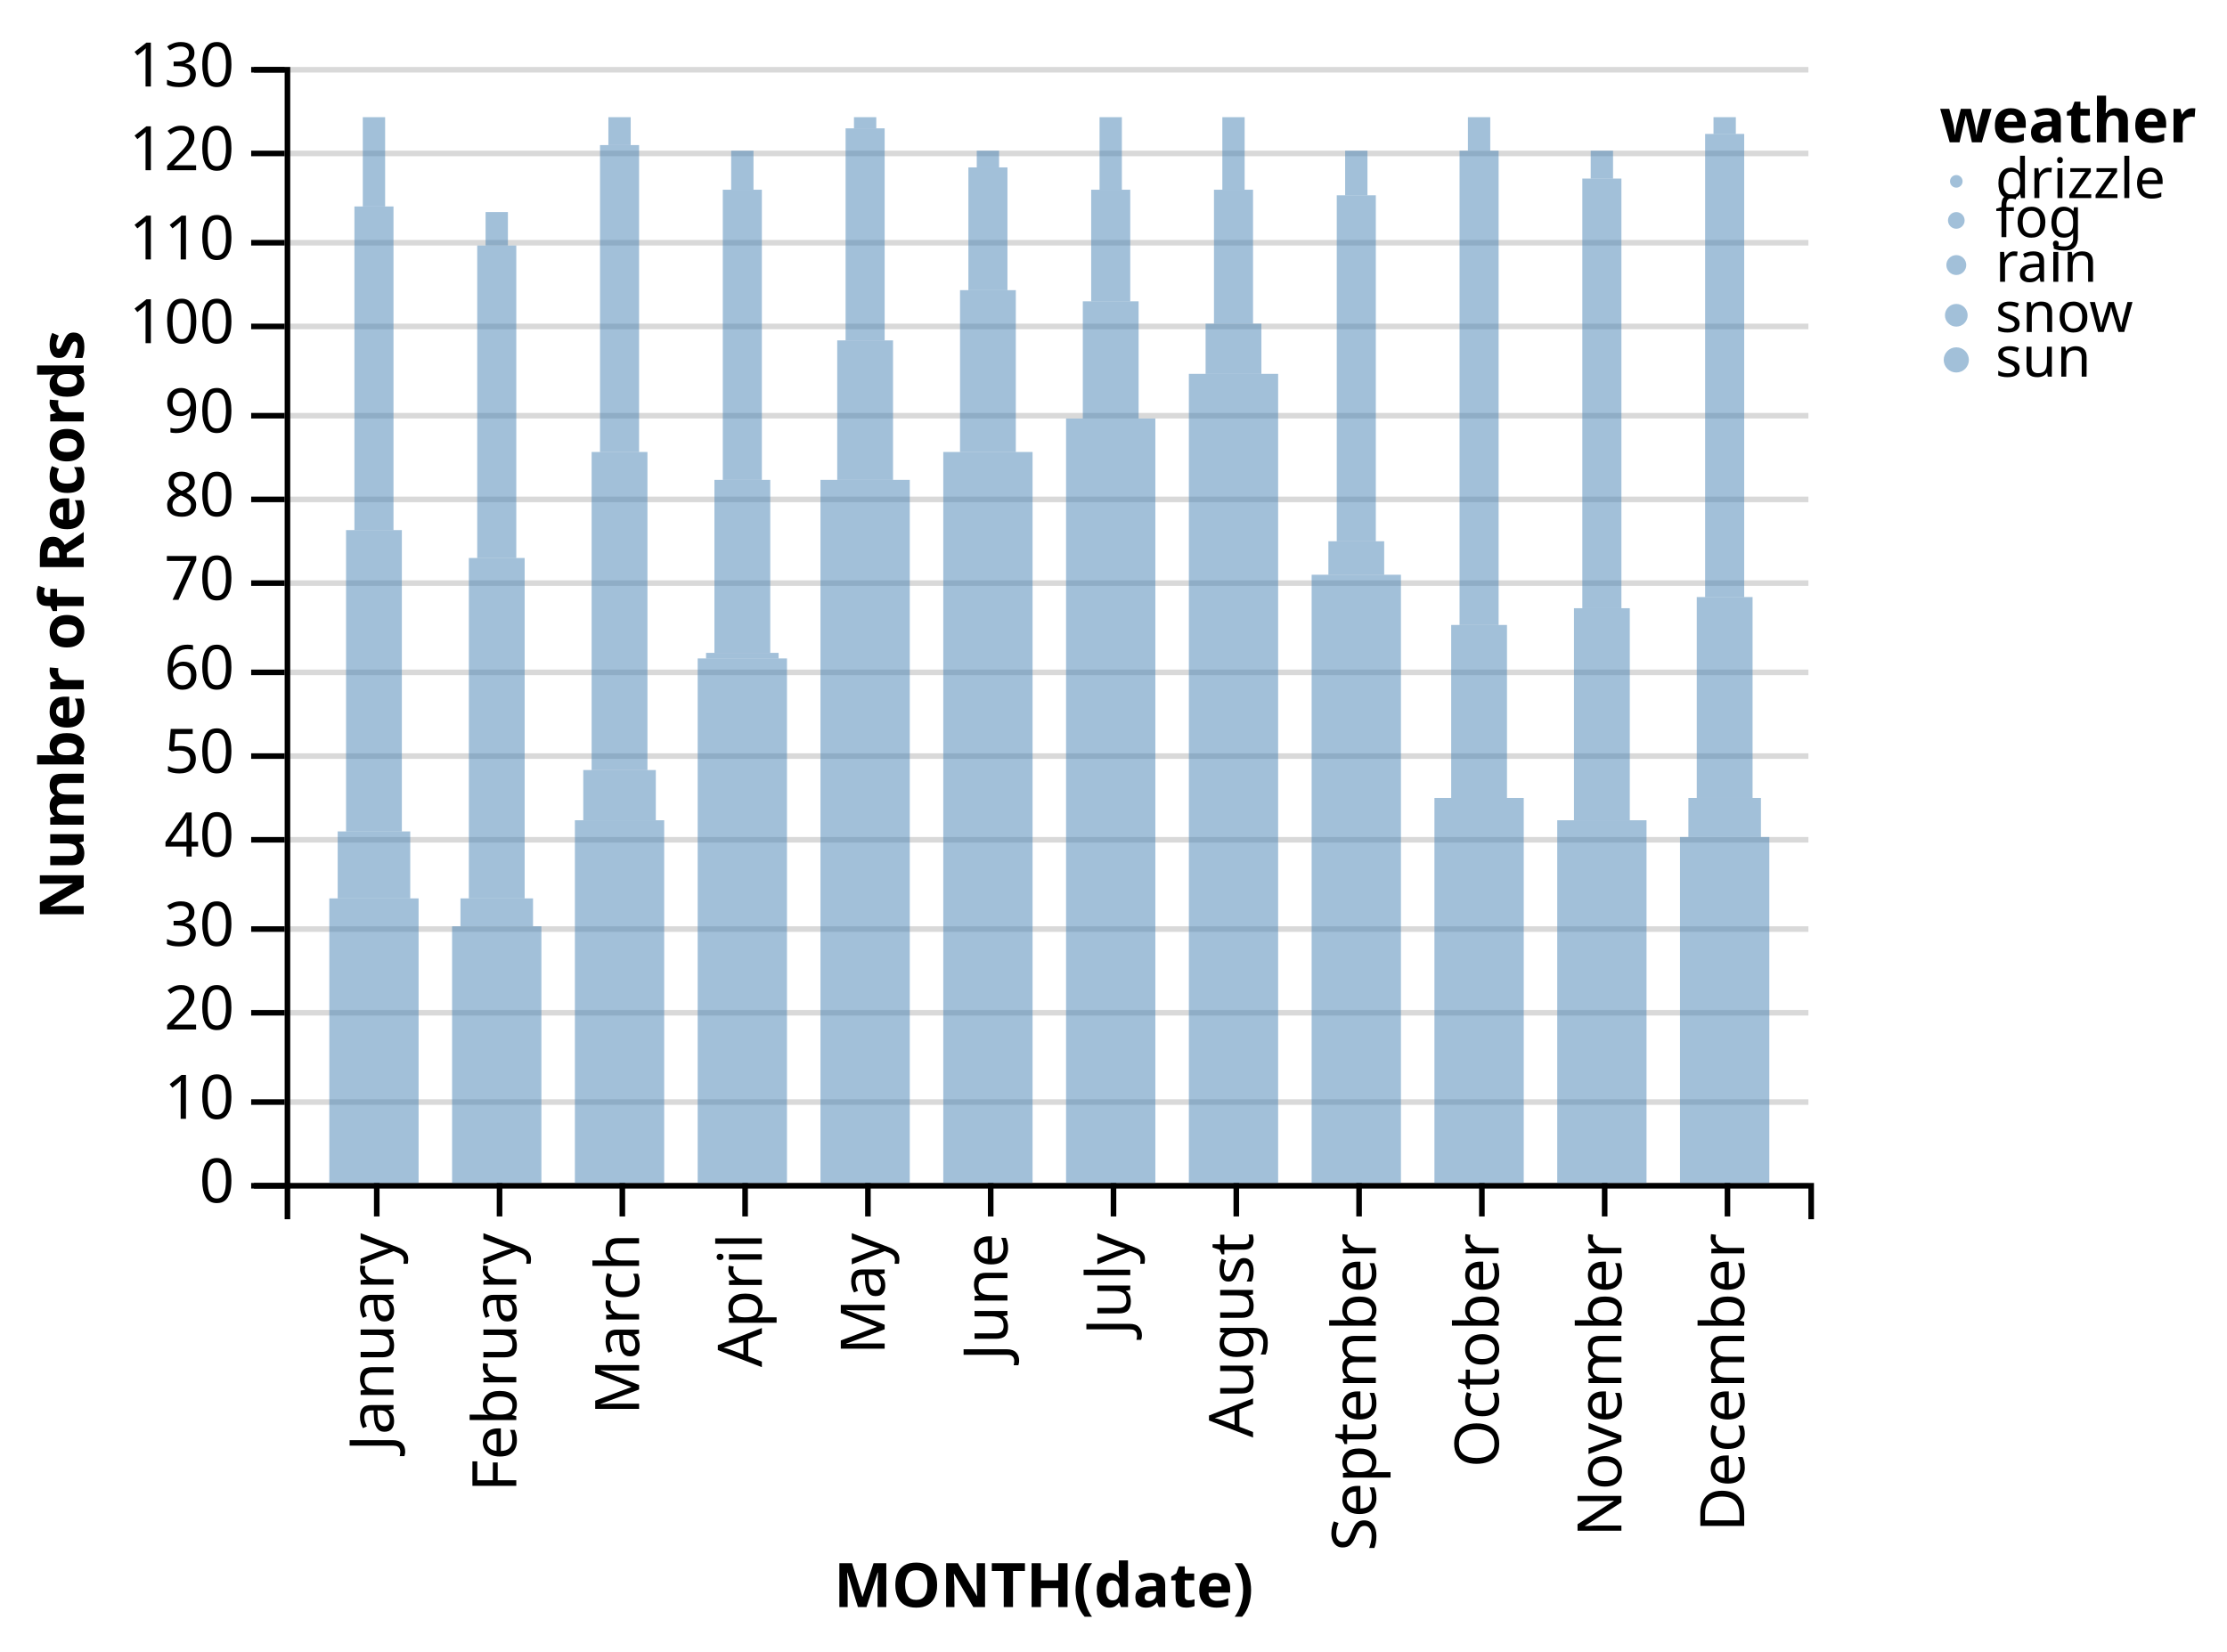
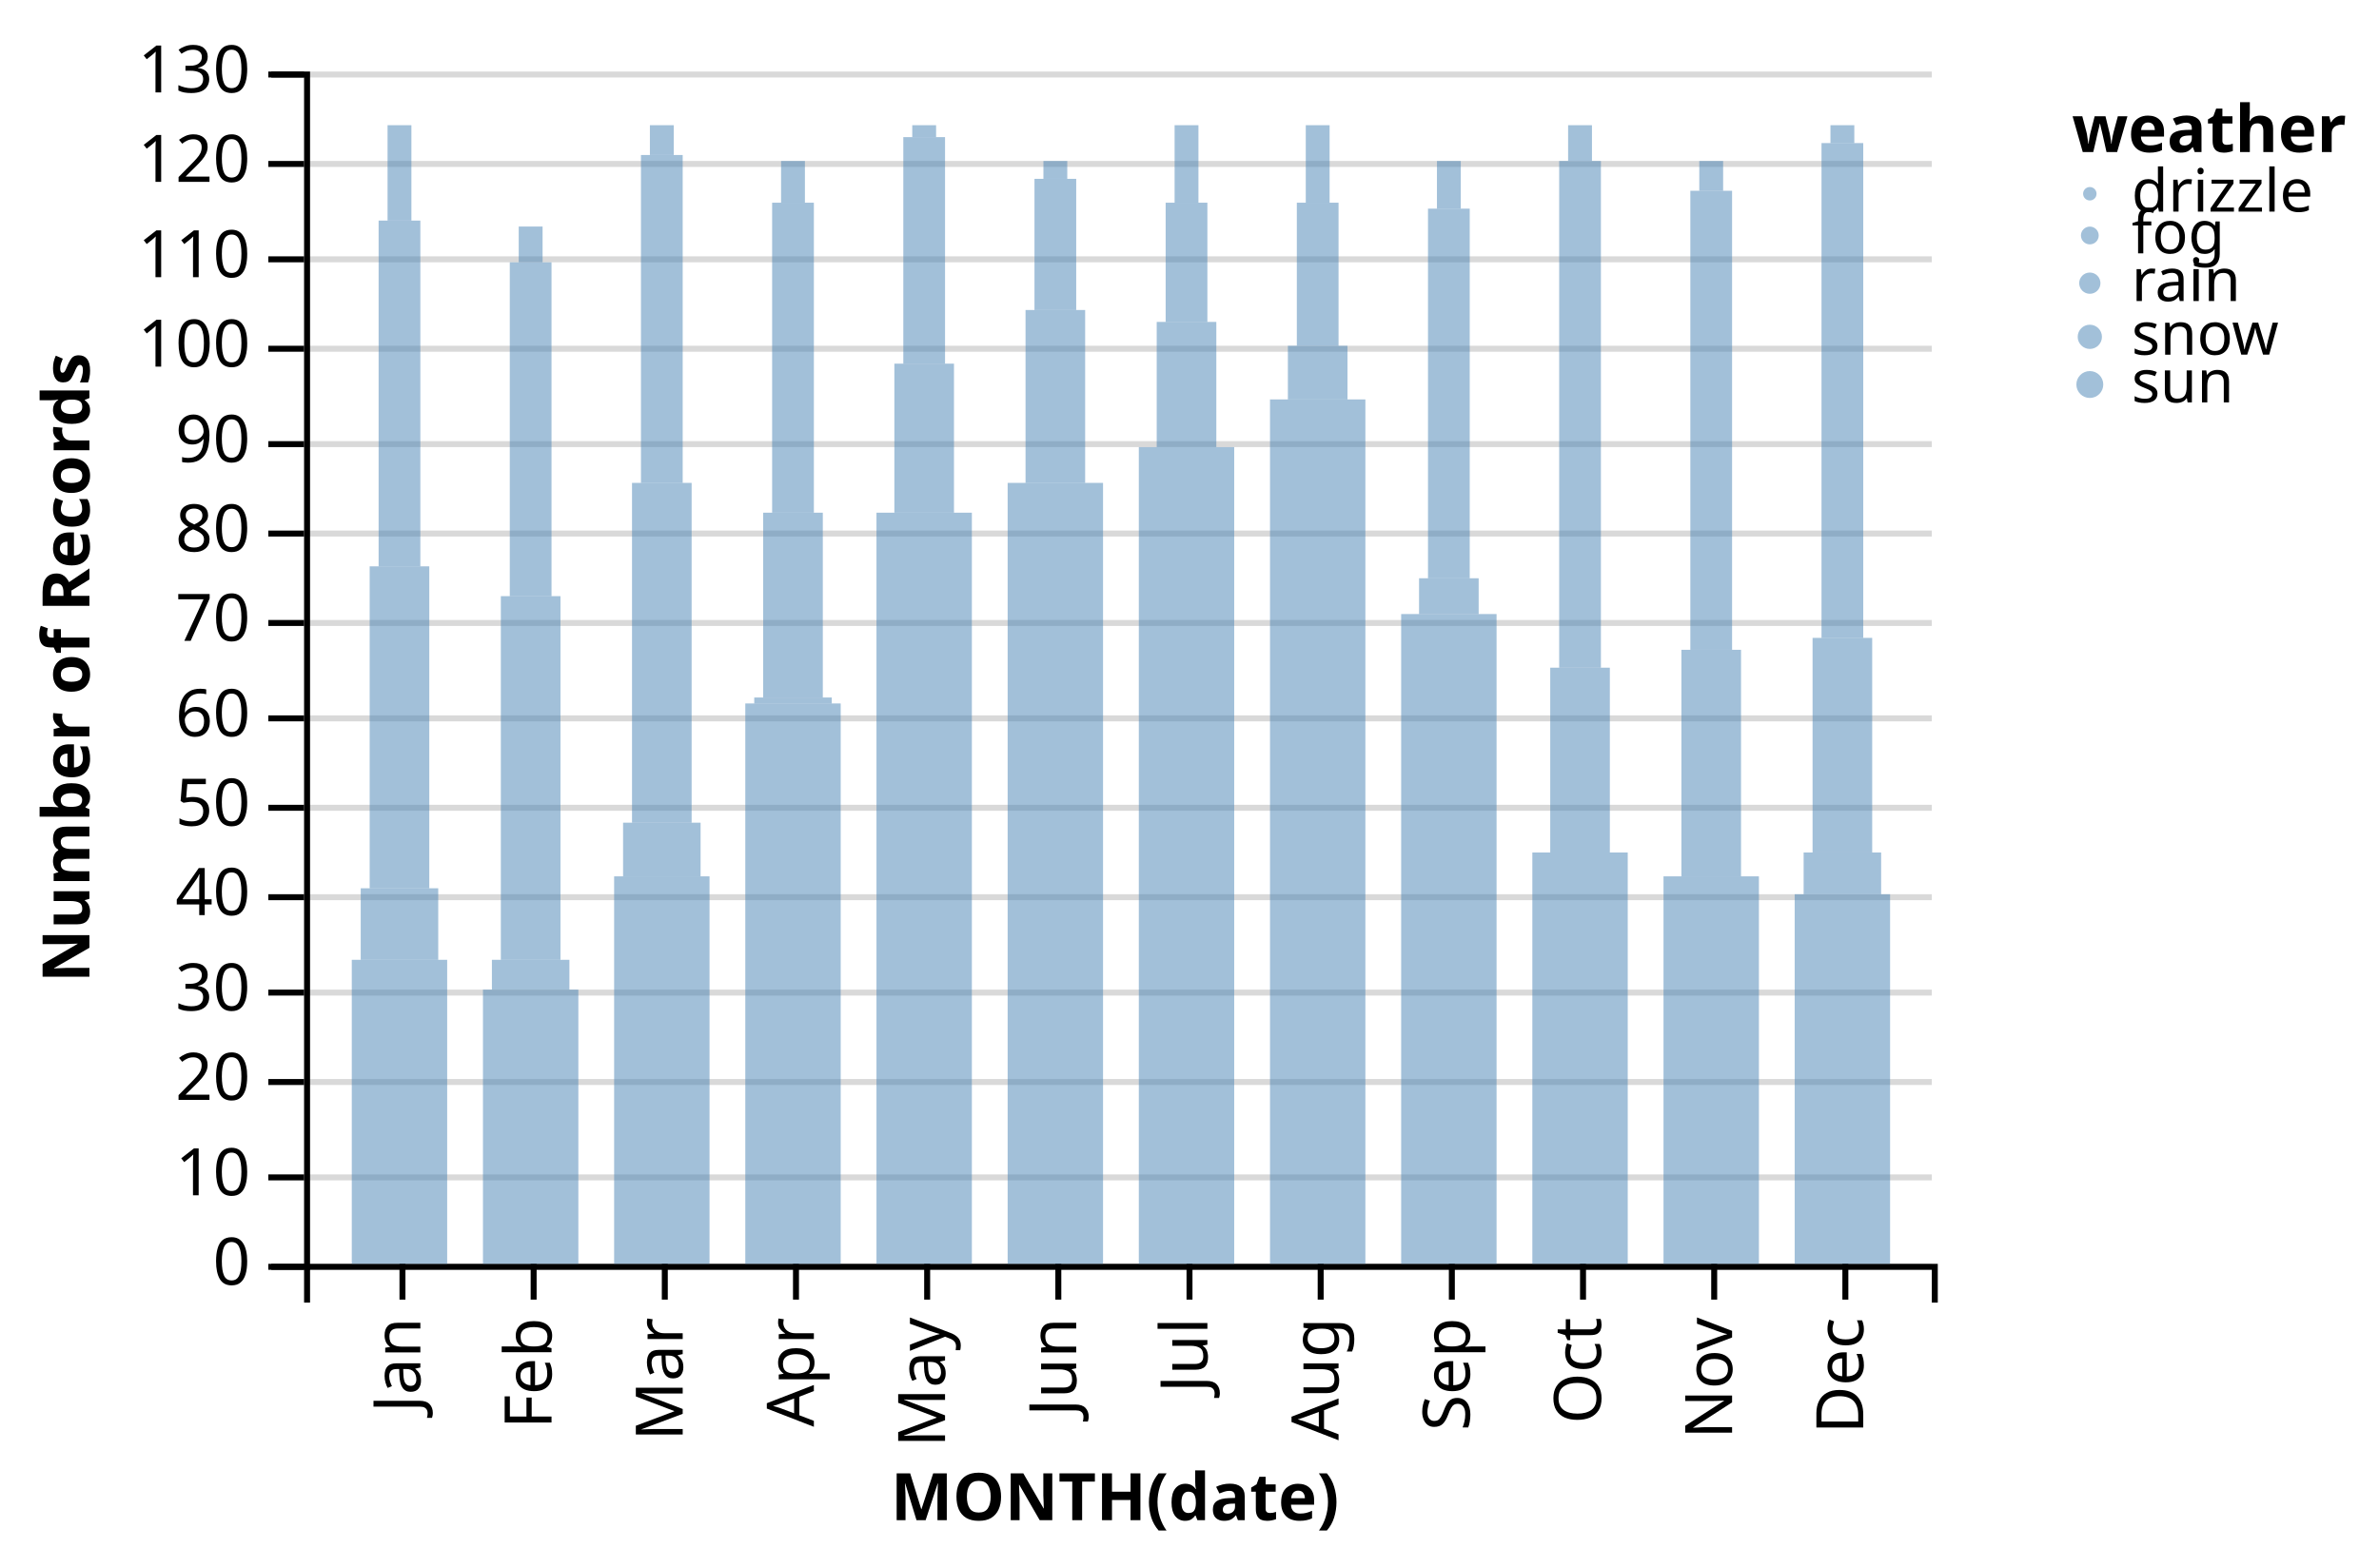
- <svg xmlns="http://www.w3.org/2000/svg" class="marks" width="399" height="296" version="1.1">
+ <svg xmlns="http://www.w3.org/2000/svg" class="marks" width="399" height="263" version="1.1">
  <g transform="translate(51,12)">
    <g class="mark-group">
      <g transform="translate(0,0)">
        <rect class="background" width="1" height="1" style="fill: none;" />
        <g class="mark-group root">
          <g transform="translate(0,0)">
            <rect class="background" width="273" height="200" style="fill: none;" />
            <g class="mark-group">
              <g transform="translate(0,200)">
                <rect class="background" width="0" height="0" style="pointer-events: none; fill: none;" />
                <g class="mark-rule" style="pointer-events: none;" />
                <g class="mark-rule" style="pointer-events: none;">
                  <line transform="translate(16.5,0)" x2="0" y2="6" style="fill: none; stroke: #000; stroke-width: 1; opacity: 1;" />
                  <line transform="translate(38.5,0)" x2="0" y2="6" style="fill: none; stroke: #000; stroke-width: 1; opacity: 1;" />
                  <line transform="translate(60.5,0)" x2="0" y2="6" style="fill: none; stroke: #000; stroke-width: 1; opacity: 1;" />
                  <line transform="translate(82.5,0)" x2="0" y2="6" style="fill: none; stroke: #000; stroke-width: 1; opacity: 1;" />
                  <line transform="translate(104.5,0)" x2="0" y2="6" style="fill: none; stroke: #000; stroke-width: 1; opacity: 1;" />
                  <line transform="translate(126.5,0)" x2="0" y2="6" style="fill: none; stroke: #000; stroke-width: 1; opacity: 1;" />
                  <line transform="translate(148.5,0)" x2="0" y2="6" style="fill: none; stroke: #000; stroke-width: 1; opacity: 1;" />
                  <line transform="translate(170.5,0)" x2="0" y2="6" style="fill: none; stroke: #000; stroke-width: 1; opacity: 1;" />
                  <line transform="translate(192.5,0)" x2="0" y2="6" style="fill: none; stroke: #000; stroke-width: 1; opacity: 1;" />
                  <line transform="translate(214.5,0)" x2="0" y2="6" style="fill: none; stroke: #000; stroke-width: 1; opacity: 1;" />
                  <line transform="translate(236.5,0)" x2="0" y2="6" style="fill: none; stroke: #000; stroke-width: 1; opacity: 1;" />
                  <line transform="translate(258.5,0)" x2="0" y2="6" style="fill: none; stroke: #000; stroke-width: 1; opacity: 1;" />
                </g>
                <g class="mark-rule" style="pointer-events: none;" />
                <g class="mark-text">
-                   <text text-anchor="end" transform="translate(16.5,9) rotate(270) translate(0,3)" style="font: 11px sans-serif; fill: #000; opacity: 1;">January</text>
-                   <text text-anchor="end" transform="translate(38.5,9) rotate(270) translate(0,3)" style="font: 11px sans-serif; fill: #000; opacity: 1;">February</text>
-                   <text text-anchor="end" transform="translate(60.5,9) rotate(270) translate(0,3)" style="font: 11px sans-serif; fill: #000; opacity: 1;">March</text>
-                   <text text-anchor="end" transform="translate(82.5,9) rotate(270) translate(0,3)" style="font: 11px sans-serif; fill: #000; opacity: 1;">April</text>
+                   <text text-anchor="end" transform="translate(16.5,9) rotate(270) translate(0,3)" style="font: 11px sans-serif; fill: #000; opacity: 1;">Jan</text>
+                   <text text-anchor="end" transform="translate(38.5,9) rotate(270) translate(0,3)" style="font: 11px sans-serif; fill: #000; opacity: 1;">Feb</text>
+                   <text text-anchor="end" transform="translate(60.5,9) rotate(270) translate(0,3)" style="font: 11px sans-serif; fill: #000; opacity: 1;">Mar</text>
+                   <text text-anchor="end" transform="translate(82.5,9) rotate(270) translate(0,3)" style="font: 11px sans-serif; fill: #000; opacity: 1;">Apr</text>
                  <text text-anchor="end" transform="translate(104.5,9) rotate(270) translate(0,3)" style="font: 11px sans-serif; fill: #000; opacity: 1;">May</text>
-                   <text text-anchor="end" transform="translate(126.5,9) rotate(270) translate(0,3)" style="font: 11px sans-serif; fill: #000; opacity: 1;">June</text>
-                   <text text-anchor="end" transform="translate(148.5,9) rotate(270) translate(0,3)" style="font: 11px sans-serif; fill: #000; opacity: 1;">July</text>
-                   <text text-anchor="end" transform="translate(170.5,9) rotate(270) translate(0,3)" style="font: 11px sans-serif; fill: #000; opacity: 1;">August</text>
-                   <text text-anchor="end" transform="translate(192.5,9) rotate(270) translate(0,3)" style="font: 11px sans-serif; fill: #000; opacity: 1;">September</text>
-                   <text text-anchor="end" transform="translate(214.5,9) rotate(270) translate(0,3)" style="font: 11px sans-serif; fill: #000; opacity: 1;">October</text>
-                   <text text-anchor="end" transform="translate(236.5,9) rotate(270) translate(0,3)" style="font: 11px sans-serif; fill: #000; opacity: 1;">November</text>
-                   <text text-anchor="end" transform="translate(258.5,9) rotate(270) translate(0,3)" style="font: 11px sans-serif; fill: #000; opacity: 1;">December</text>
+                   <text text-anchor="end" transform="translate(126.5,9) rotate(270) translate(0,3)" style="font: 11px sans-serif; fill: #000; opacity: 1;">Jun</text>
+                   <text text-anchor="end" transform="translate(148.5,9) rotate(270) translate(0,3)" style="font: 11px sans-serif; fill: #000; opacity: 1;">Jul</text>
+                   <text text-anchor="end" transform="translate(170.5,9) rotate(270) translate(0,3)" style="font: 11px sans-serif; fill: #000; opacity: 1;">Aug</text>
+                   <text text-anchor="end" transform="translate(192.5,9) rotate(270) translate(0,3)" style="font: 11px sans-serif; fill: #000; opacity: 1;">Sep</text>
+                   <text text-anchor="end" transform="translate(214.5,9) rotate(270) translate(0,3)" style="font: 11px sans-serif; fill: #000; opacity: 1;">Oct</text>
+                   <text text-anchor="end" transform="translate(236.5,9) rotate(270) translate(0,3)" style="font: 11px sans-serif; fill: #000; opacity: 1;">Nov</text>
+                   <text text-anchor="end" transform="translate(258.5,9) rotate(270) translate(0,3)" style="font: 11px sans-serif; fill: #000; opacity: 1;">Dec</text>
                </g>
                <g class="mark-path" style="pointer-events: none;">
                  <path transform="translate(0.5,0.5)" d="M0,6V0H273V6" style="fill: none; stroke: #000; stroke-width: 1;" />
                </g>
                <g class="mark-text">
-                   <text text-anchor="middle" transform="translate(136,76)" style="font: bold 11px sans-serif; fill: #000;">MONTH(date)</text>
+                   <text text-anchor="middle" transform="translate(136,43)" style="font: bold 11px sans-serif; fill: #000;">MONTH(date)</text>
                </g>
              </g>
            </g>
            <g class="mark-group">
              <g transform="translate(0,0)">
                <rect class="background" width="0" height="0" style="pointer-events: none; fill: none;" />
                <g class="mark-rule" style="pointer-events: none;">
                  <line transform="translate(0,200.5)" x2="273" y2="0" style="fill: none; stroke: #000; stroke-opacity: 0.15; opacity: 1;" />
                  <line transform="translate(0,185.5)" x2="273" y2="0" style="fill: none; stroke: #000; stroke-opacity: 0.15; opacity: 1;" />
                  <line transform="translate(0,169.5)" x2="273" y2="0" style="fill: none; stroke: #000; stroke-opacity: 0.15; opacity: 1;" />
                  <line transform="translate(0,154.5)" x2="273" y2="0" style="fill: none; stroke: #000; stroke-opacity: 0.15; opacity: 1;" />
                  <line transform="translate(0,138.5)" x2="273" y2="0" style="fill: none; stroke: #000; stroke-opacity: 0.15; opacity: 1;" />
                  <line transform="translate(0,123.5)" x2="273" y2="0" style="fill: none; stroke: #000; stroke-opacity: 0.15; opacity: 1;" />
                  <line transform="translate(0,108.5)" x2="273" y2="0" style="fill: none; stroke: #000; stroke-opacity: 0.15; opacity: 1;" />
                  <line transform="translate(0,92.5)" x2="273" y2="0" style="fill: none; stroke: #000; stroke-opacity: 0.15; opacity: 1;" />
                  <line transform="translate(0,77.5)" x2="273" y2="0" style="fill: none; stroke: #000; stroke-opacity: 0.15; opacity: 1;" />
                  <line transform="translate(0,62.5)" x2="273" y2="0" style="fill: none; stroke: #000; stroke-opacity: 0.15; opacity: 1;" />
                  <line transform="translate(0,46.5)" x2="273" y2="0" style="fill: none; stroke: #000; stroke-opacity: 0.15; opacity: 1;" />
                  <line transform="translate(0,31.5)" x2="273" y2="0" style="fill: none; stroke: #000; stroke-opacity: 0.15; opacity: 1;" />
                  <line transform="translate(0,15.5)" x2="273" y2="0" style="fill: none; stroke: #000; stroke-opacity: 0.15; opacity: 1;" />
                  <line transform="translate(0,0.5)" x2="273" y2="0" style="fill: none; stroke: #000; stroke-opacity: 0.15; opacity: 1;" />
                </g>
                <g class="mark-rule" style="pointer-events: none;">
                  <line transform="translate(-6,200.5)" x2="6" y2="0" style="fill: none; stroke: #000; stroke-width: 1; opacity: 1;" />
                  <line transform="translate(-6,185.5)" x2="6" y2="0" style="fill: none; stroke: #000; stroke-width: 1; opacity: 1;" />
                  <line transform="translate(-6,169.5)" x2="6" y2="0" style="fill: none; stroke: #000; stroke-width: 1; opacity: 1;" />
                  <line transform="translate(-6,154.5)" x2="6" y2="0" style="fill: none; stroke: #000; stroke-width: 1; opacity: 1;" />
                  <line transform="translate(-6,138.5)" x2="6" y2="0" style="fill: none; stroke: #000; stroke-width: 1; opacity: 1;" />
                  <line transform="translate(-6,123.5)" x2="6" y2="0" style="fill: none; stroke: #000; stroke-width: 1; opacity: 1;" />
                  <line transform="translate(-6,108.5)" x2="6" y2="0" style="fill: none; stroke: #000; stroke-width: 1; opacity: 1;" />
                  <line transform="translate(-6,92.5)" x2="6" y2="0" style="fill: none; stroke: #000; stroke-width: 1; opacity: 1;" />
                  <line transform="translate(-6,77.5)" x2="6" y2="0" style="fill: none; stroke: #000; stroke-width: 1; opacity: 1;" />
                  <line transform="translate(-6,62.5)" x2="6" y2="0" style="fill: none; stroke: #000; stroke-width: 1; opacity: 1;" />
                  <line transform="translate(-6,46.5)" x2="6" y2="0" style="fill: none; stroke: #000; stroke-width: 1; opacity: 1;" />
                  <line transform="translate(-6,31.5)" x2="6" y2="0" style="fill: none; stroke: #000; stroke-width: 1; opacity: 1;" />
                  <line transform="translate(-6,15.5)" x2="6" y2="0" style="fill: none; stroke: #000; stroke-width: 1; opacity: 1;" />
                  <line transform="translate(-6,0.5)" x2="6" y2="0" style="fill: none; stroke: #000; stroke-width: 1; opacity: 1;" />
                </g>
                <g class="mark-rule" style="pointer-events: none;" />
                <g class="mark-text">
                  <text text-anchor="end" transform="translate(-9,203.5)" style="font: 11px sans-serif; fill: #000; opacity: 1;">0</text>
                  <text text-anchor="end" transform="translate(-9,188.5)" style="font: 11px sans-serif; fill: #000; opacity: 1;">10</text>
                  <text text-anchor="end" transform="translate(-9,172.5)" style="font: 11px sans-serif; fill: #000; opacity: 1;">20</text>
                  <text text-anchor="end" transform="translate(-9,157.5)" style="font: 11px sans-serif; fill: #000; opacity: 1;">30</text>
                  <text text-anchor="end" transform="translate(-9,141.5)" style="font: 11px sans-serif; fill: #000; opacity: 1;">40</text>
                  <text text-anchor="end" transform="translate(-9,126.5)" style="font: 11px sans-serif; fill: #000; opacity: 1;">50</text>
                  <text text-anchor="end" transform="translate(-9,111.5)" style="font: 11px sans-serif; fill: #000; opacity: 1;">60</text>
                  <text text-anchor="end" transform="translate(-9,95.5)" style="font: 11px sans-serif; fill: #000; opacity: 1;">70</text>
                  <text text-anchor="end" transform="translate(-9,80.5)" style="font: 11px sans-serif; fill: #000; opacity: 1;">80</text>
                  <text text-anchor="end" transform="translate(-9,65.5)" style="font: 11px sans-serif; fill: #000; opacity: 1;">90</text>
                  <text text-anchor="end" transform="translate(-9,49.5)" style="font: 11px sans-serif; fill: #000; opacity: 1;">100</text>
                  <text text-anchor="end" transform="translate(-9,34.5)" style="font: 11px sans-serif; fill: #000; opacity: 1;">110</text>
                  <text text-anchor="end" transform="translate(-9,18.5)" style="font: 11px sans-serif; fill: #000; opacity: 1;">120</text>
                  <text text-anchor="end" transform="translate(-9,3.5)" style="font: 11px sans-serif; fill: #000; opacity: 1;">130</text>
                </g>
                <g class="mark-path" style="pointer-events: none;">
                  <path transform="translate(0.5,0.5)" d="M-6,0H0V200H-6" style="fill: none; stroke: #000; stroke-width: 1;" />
                </g>
                <g class="mark-text">
                  <text text-anchor="middle" transform="translate(-39,100) rotate(-90) translate(0,3)" style="font: bold 11px sans-serif; fill: #000;">Number of Records</text>
                </g>
              </g>
            </g>
            <g class="mark-rect marks">
              <rect transform="translate(14,9)" width="4" height="16" style="fill: #4682b4; opacity: 0.5;" />
              <rect transform="translate(11,83)" width="10" height="54" style="fill: #4682b4; opacity: 0.5;" />
              <rect transform="translate(8,149)" width="16" height="51" style="fill: #4682b4; opacity: 0.5;" />
              <rect transform="translate(9.5,137)" width="13" height="12" style="fill: #4682b4; opacity: 0.5;" />
              <rect transform="translate(33,88)" width="10" height="61" style="fill: #4682b4; opacity: 0.5;" />
              <rect transform="translate(30,154)" width="16" height="46" style="fill: #4682b4; opacity: 0.5;" />
              <rect transform="translate(36,26)" width="4" height="6" style="fill: #4682b4; opacity: 0.5;" />
              <rect transform="translate(31.5,149)" width="13" height="5" style="fill: #4682b4; opacity: 0.5;" />
              <rect transform="translate(52,135)" width="16" height="65" style="fill: #4682b4; opacity: 0.5;" />
              <rect transform="translate(55,69)" width="10" height="57" style="fill: #4682b4; opacity: 0.5;" />
              <rect transform="translate(53.5,126)" width="13" height="9" style="fill: #4682b4; opacity: 0.5;" />
              <rect transform="translate(58,9)" width="4" height="5" style="fill: #4682b4; opacity: 0.5;" />
              <rect transform="translate(77,74)" width="10" height="31" style="fill: #4682b4; opacity: 0.5;" />
              <rect transform="translate(74,106)" width="16" height="94" style="fill: #4682b4; opacity: 0.5;" />
              <rect transform="translate(75.5,105)" width="13" height="1" style="fill: #4682b4; opacity: 0.5;" />
              <rect transform="translate(80,15)" width="4" height="7" style="fill: #4682b4; opacity: 0.5;" />
              <rect transform="translate(99,49)" width="10" height="25" style="fill: #4682b4; opacity: 0.5;" />
              <rect transform="translate(96,74)" width="16" height="126" style="fill: #4682b4; opacity: 0.5;" />
              <rect transform="translate(102,9)" width="4" height="2" style="fill: #4682b4; opacity: 0.5;" />
              <rect transform="translate(121,40)" width="10" height="29" style="fill: #4682b4; opacity: 0.5;" />
              <rect transform="translate(118,69)" width="16" height="131" style="fill: #4682b4; opacity: 0.5;" />
              <rect transform="translate(124,15)" width="4" height="3" style="fill: #4682b4; opacity: 0.5;" />
              <rect transform="translate(143,42)" width="10" height="21" style="fill: #4682b4; opacity: 0.5;" />
              <rect transform="translate(140,63)" width="16" height="137" style="fill: #4682b4; opacity: 0.5;" />
              <rect transform="translate(146,9)" width="4" height="13" style="fill: #4682b4; opacity: 0.5;" />
              <rect transform="translate(144.5,22)" width="7" height="20" style="fill: #4682b4; opacity: 0.5;" />
              <rect transform="translate(168,9)" width="4" height="13" style="fill: #4682b4; opacity: 0.5;" />
              <rect transform="translate(162,55)" width="16" height="145" style="fill: #4682b4; opacity: 0.5;" />
              <rect transform="translate(165,46)" width="10" height="9" style="fill: #4682b4; opacity: 0.5;" />
              <rect transform="translate(184,91)" width="16" height="109" style="fill: #4682b4; opacity: 0.5;" />
              <rect transform="translate(187,85)" width="10" height="6" style="fill: #4682b4; opacity: 0.5;" />
              <rect transform="translate(188.5,23)" width="7" height="62" style="fill: #4682b4; opacity: 0.5;" />
              <rect transform="translate(190,15)" width="4" height="8" style="fill: #4682b4; opacity: 0.5;" />
              <rect transform="translate(206,131)" width="16" height="69" style="fill: #4682b4; opacity: 0.5;" />
              <rect transform="translate(212,9)" width="4" height="6" style="fill: #4682b4; opacity: 0.5;" />
              <rect transform="translate(209,100)" width="10" height="31" style="fill: #4682b4; opacity: 0.5;" />
              <rect transform="translate(231,97)" width="10" height="38" style="fill: #4682b4; opacity: 0.5;" />
              <rect transform="translate(228,135)" width="16" height="65" style="fill: #4682b4; opacity: 0.5;" />
              <rect transform="translate(234,15)" width="4" height="5" style="fill: #4682b4; opacity: 0.5;" />
              <rect transform="translate(232.5,20)" width="7" height="77" style="fill: #4682b4; opacity: 0.5;" />
              <rect transform="translate(253,95)" width="10" height="36" style="fill: #4682b4; opacity: 0.5;" />
              <rect transform="translate(250,138)" width="16" height="62" style="fill: #4682b4; opacity: 0.5;" />
              <rect transform="translate(251.5,131)" width="13" height="7" style="fill: #4682b4; opacity: 0.5;" />
              <rect transform="translate(256,9)" width="4" height="3" style="fill: #4682b4; opacity: 0.5;" />
              <rect transform="translate(56.5,14)" width="7" height="55" style="fill: #4682b4; opacity: 0.5;" />
              <rect transform="translate(78.5,22)" width="7" height="52" style="fill: #4682b4; opacity: 0.5;" />
              <rect transform="translate(100.5,11)" width="7" height="38" style="fill: #4682b4; opacity: 0.5;" />
              <rect transform="translate(122.5,18)" width="7" height="22" style="fill: #4682b4; opacity: 0.5;" />
              <rect transform="translate(166.5,22)" width="7" height="24" style="fill: #4682b4; opacity: 0.5;" />
              <rect transform="translate(210.5,15)" width="7" height="85" style="fill: #4682b4; opacity: 0.5;" />
              <rect transform="translate(254.5,12)" width="7" height="83" style="fill: #4682b4; opacity: 0.5;" />
              <rect transform="translate(12.5,25)" width="7" height="58" style="fill: #4682b4; opacity: 0.5;" />
              <rect transform="translate(34.5,32)" width="7" height="56" style="fill: #4682b4; opacity: 0.5;" />
            </g>
            <g class="mark-group">
              <g transform="translate(293.5,0.5)">
                <rect class="background" width="49" height="61" style="pointer-events: none; fill: none;" />
                <g class="mark-text" style="pointer-events: none;">
                  <text text-anchor="start" transform="translate(3,13)" style="font: bold 11px sans-serif; fill: #000; opacity: 1;">weather</text>
                </g>
                <g class="mark-symbol" style="pointer-events: none;">
                  <path transform="translate(6,20)" d="M0,1.128A1.128,1.128 0 1,1 0,-1.128A1.128,1.128 0 1,1 0,1.128Z" style="fill: #4682b4; stroke: #888; stroke-width: 0; opacity: 0.5;" />
                  <path transform="translate(6,27)" d="M0,1.493A1.493,1.493 0 1,1 0,-1.493A1.493,1.493 0 1,1 0,1.493Z" style="fill: #4682b4; stroke: #888; stroke-width: 0; opacity: 0.5;" />
                  <path transform="translate(6,35)" d="M0,1.784A1.784,1.784 0 1,1 0,-1.784A1.784,1.784 0 1,1 0,1.784Z" style="fill: #4682b4; stroke: #888; stroke-width: 0; opacity: 0.5;" />
                  <path transform="translate(6,44)" d="M0,2.034A2.034,2.034 0 1,1 0,-2.034A2.034,2.034 0 1,1 0,2.034Z" style="fill: #4682b4; stroke: #888; stroke-width: 0; opacity: 0.5;" />
                  <path transform="translate(6,52)" d="M0,2.257A2.257,2.257 0 1,1 0,-2.257A2.257,2.257 0 1,1 0,2.257Z" style="fill: #4682b4; stroke: #888; stroke-width: 0; opacity: 0.5;" />
                </g>
                <g class="mark-text" style="pointer-events: none;">
                  <text text-anchor="start" transform="translate(13,23)" style="font: 10px sans-serif; fill: #000; opacity: 1;">drizzle</text>
                  <text text-anchor="start" transform="translate(13,30)" style="font: 10px sans-serif; fill: #000; opacity: 1;">fog</text>
                  <text text-anchor="start" transform="translate(13,38)" style="font: 10px sans-serif; fill: #000; opacity: 1;">rain</text>
                  <text text-anchor="start" transform="translate(13,47)" style="font: 10px sans-serif; fill: #000; opacity: 1;">snow</text>
                  <text text-anchor="start" transform="translate(13,55)" style="font: 10px sans-serif; fill: #000; opacity: 1;">sun</text>
                </g>
              </g>
            </g>
          </g>
        </g>
      </g>
    </g>
  </g>
</svg>
